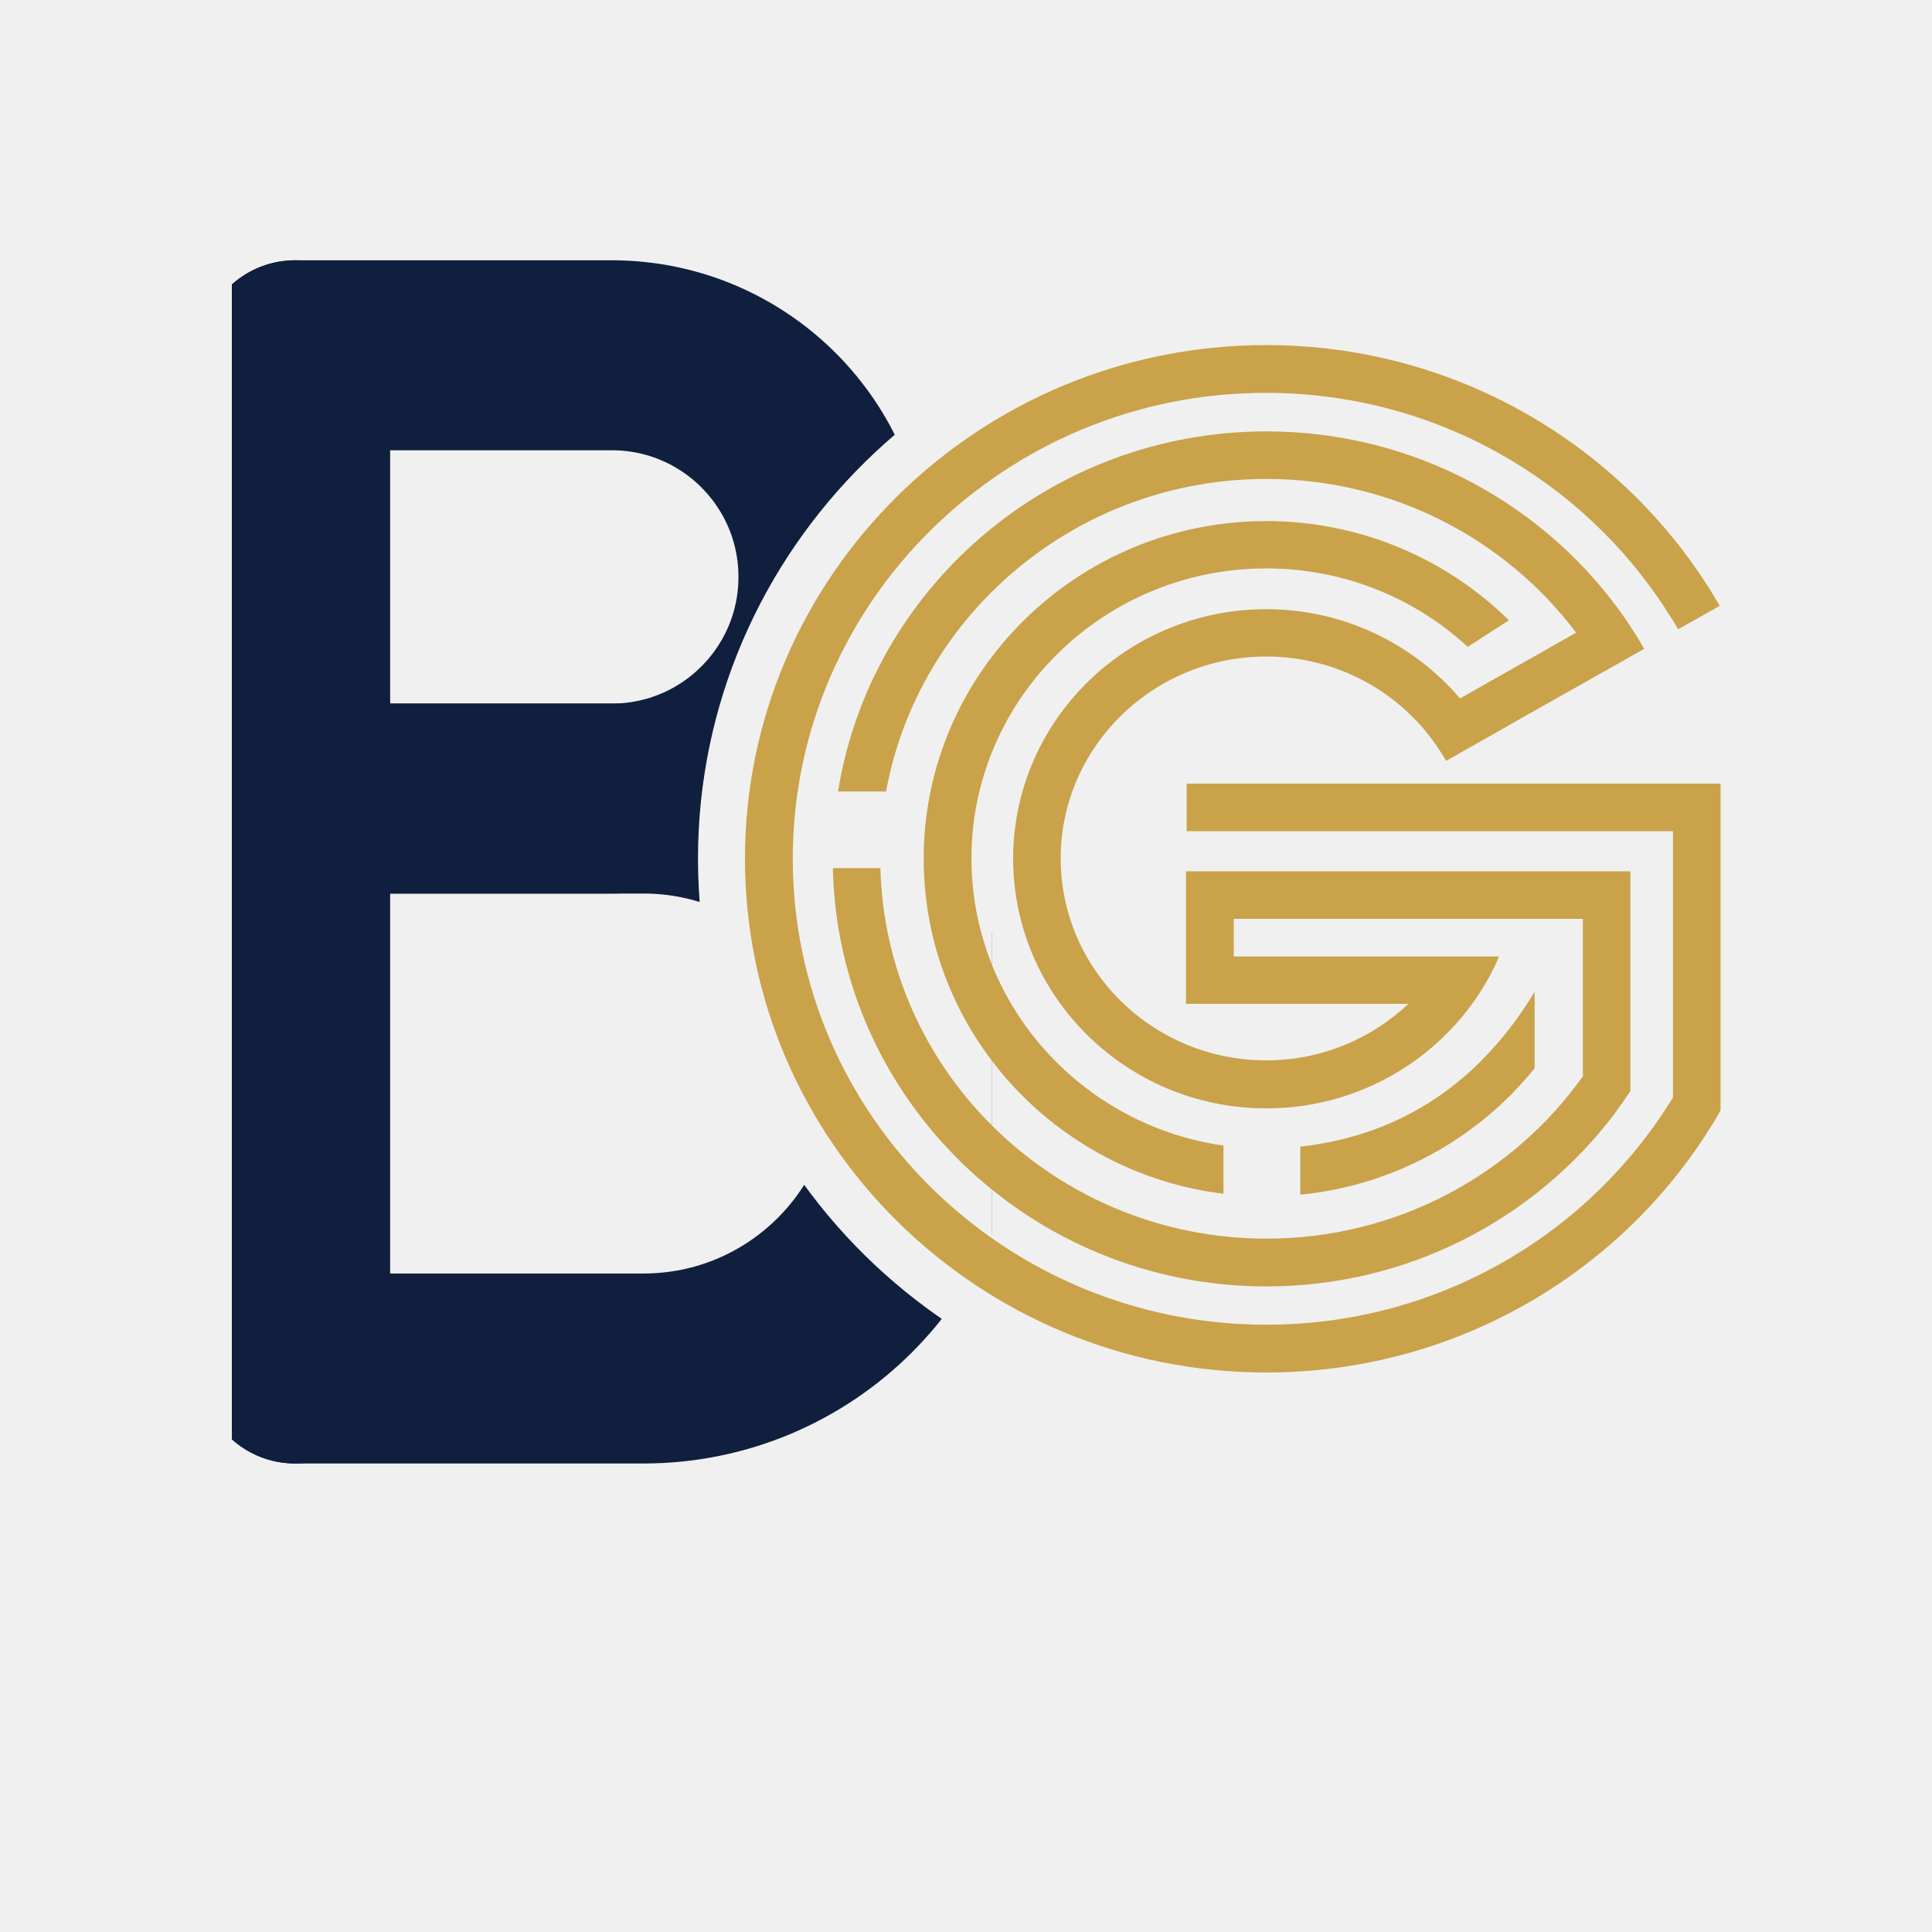
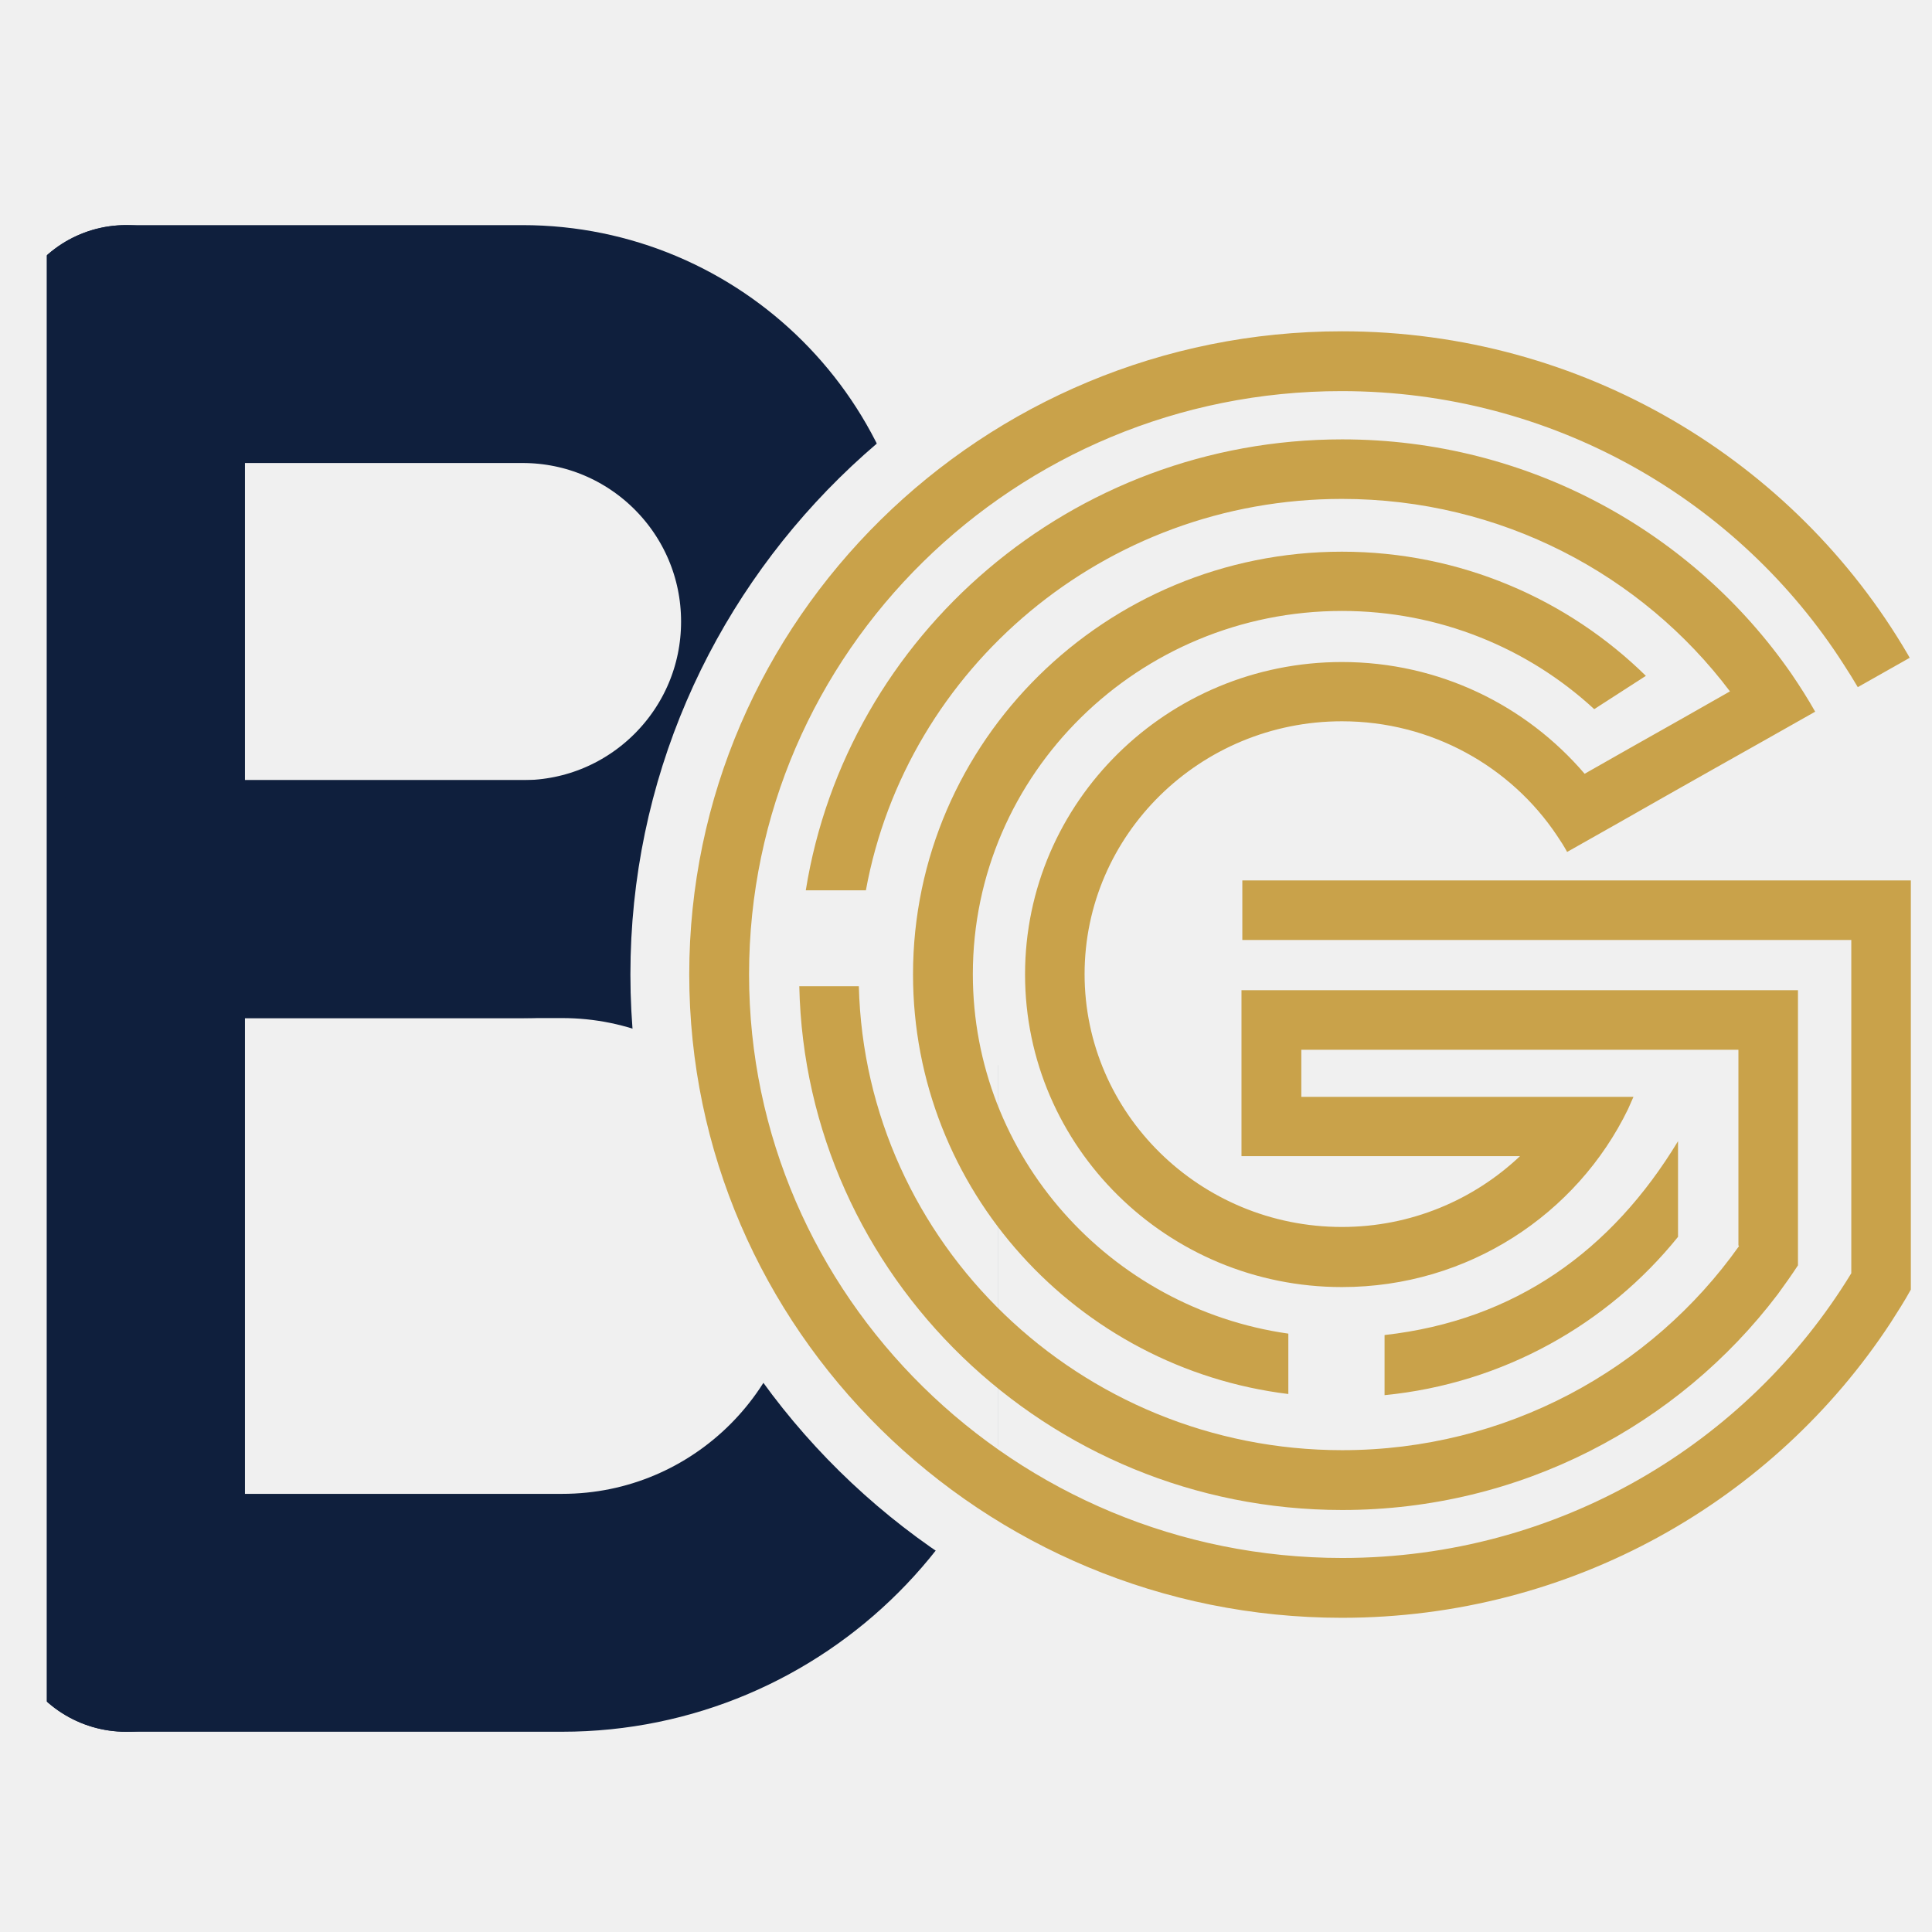
- <svg xmlns="http://www.w3.org/2000/svg" viewBox="0 0 288 288">
-   <g transform="translate(12.0,44.0) scale(2.0)">
+ <svg xmlns="http://www.w3.org/2000/svg" viewBox="0 0 230 230">
+   <g transform="translate(-17.0,32.0) scale(2.0)">
    <mask id="m69">
      <rect x="-10" y="-20" width="170" height="130" fill="white" />
      <g transform="translate(44,-1) scale(0.16797)" fill="black" stroke="black" stroke-width="41.7" stroke-linejoin="round">
        <path d="M279.3,383.8v21.3c42-4.1,79.1-25.2,104-56.1v-33.9C359.8,353.9,325.6,378.6,279.3,383.8z M264.2,106.2 c-83.8,0-152,67.2-152,149.8c0,76.3,58.1,139.5,133,148.7v-21.4c-63.2-9-111.8-62.8-111.8-127.4c0-71,58.7-128.7,130.8-128.7 c34.5,0,66,13.2,89.4,34.8l18.3-11.8C344.3,123.1,306.2,106.2,264.2,106.2z" />
        <path d="M465.8,222.7v145c-2.2,4-4.7,7.9-7.2,11.8c-41.2,62.8-112.9,104.5-194.4,104.5 c-127.5,0-231.3-102.2-231.3-228c0-125.7,103.8-227.9,231.3-227.9c85.5,0,160.4,46,200.4,114.3c0.3,0.5,0.5,0.9,0.8,1.4 l-18.4,10.4c-1.6-2.7-3.2-5.3-4.9-7.9c-37.2-58.2-103.1-97-178-97C148.4,49.2,54.1,142,54.1,256c0,114,94.3,206.8,210.2,206.8 c76.5,0,143.6-40.5,180.4-100.9V243.8H228.9v-21.1H465.8z" />
        <path d="M228.7,261.6h197.1v97.5c-2.3,3.5-4.7,6.9-7.2,10.3c-35.1,46.3-91.2,76.4-154.3,76.4 c-104.7,0-190.2-82.9-192.4-185.6h21.1c2.3,91,78.3,164.4,171.3,164.4c58.1,0,109.6-28.6,140.6-72.3l-0.2-0.3v-69.3H249.8v16.7 h117.7c-0.6,1.4-1.3,2.9-1.9,4.3c-18.1,37.3-56.7,63.1-101.4,63.1c-61.9,0-112.3-49.7-112.3-110.8c0-61.1,50.4-110.7,112.3-110.7 c34.5,0,65.3,15.4,86,39.6l16.2-9.2l18.6-10.5l16.7-9.5c-31.2-41.4-81.2-68.2-137.5-68.2c-84.1,0-154.3,60-168.7,138.7H74.2 c14.5-90.5,94.3-159.8,190.1-159.8c66.1,0,124.5,33,159.2,83.1c3,4.4,5.8,8.8,8.4,13.4l-18.4,10.4l-16.7,9.4l-18.4,10.4l-16,9.1 L344,212.6c-1.1-2-2.3-3.9-3.6-5.8c-16.3-24.4-44.4-40.5-76.2-40.5c-50.3,0-91.2,40.2-91.2,89.6c0,49.4,40.9,89.6,91.2,89.6 c24.5,0,46.7-9.6,63.1-25.1h-98.7V261.6z" />
      </g>
    </mask>
    <g mask="url(#m69)">
      <g transform="translate(16,80) scale(1.18) translate(-16,-80)" fill="none" stroke="#0f1f3d" stroke-width="12" stroke-linecap="round" stroke-linejoin="round">
        <path d="M16 16 V80" />
        <path d="M16 16 H36 a14 14 0 0 1 0 28 H16" />
        <path d="M16 44 H38 a18 18 0 0 1 0 36 H16" />
      </g>
    </g>
    <g transform="translate(44,-1) scale(0.16797)" fill="#c9a24a">
      <path d="M279.3,383.8v21.3c42-4.1,79.1-25.2,104-56.1v-33.9C359.8,353.9,325.6,378.6,279.3,383.8z M264.2,106.2 c-83.8,0-152,67.2-152,149.8c0,76.3,58.1,139.5,133,148.7v-21.4c-63.2-9-111.8-62.8-111.8-127.4c0-71,58.7-128.7,130.8-128.7 c34.5,0,66,13.2,89.4,34.8l18.3-11.8C344.3,123.1,306.2,106.2,264.2,106.2z" />
      <path d="M465.8,222.7v145c-2.2,4-4.7,7.9-7.2,11.8c-41.2,62.8-112.9,104.5-194.4,104.5 c-127.5,0-231.3-102.2-231.3-228c0-125.7,103.8-227.9,231.3-227.9c85.5,0,160.4,46,200.4,114.3c0.3,0.5,0.5,0.9,0.8,1.4 l-18.4,10.4c-1.6-2.7-3.2-5.3-4.9-7.9c-37.2-58.2-103.1-97-178-97C148.4,49.2,54.1,142,54.1,256c0,114,94.3,206.8,210.2,206.8 c76.5,0,143.6-40.5,180.4-100.9V243.8H228.9v-21.1H465.8z" />
      <path d="M228.7,261.6h197.1v97.5c-2.3,3.5-4.7,6.9-7.2,10.3c-35.1,46.3-91.2,76.4-154.3,76.4 c-104.7,0-190.2-82.9-192.4-185.6h21.1c2.3,91,78.3,164.4,171.3,164.4c58.1,0,109.6-28.6,140.6-72.3l-0.2-0.3v-69.3H249.8v16.7 h117.7c-0.6,1.4-1.3,2.9-1.9,4.3c-18.1,37.3-56.7,63.1-101.4,63.1c-61.9,0-112.3-49.7-112.3-110.8c0-61.1,50.4-110.7,112.3-110.7 c34.5,0,65.3,15.4,86,39.6l16.2-9.2l18.6-10.5l16.7-9.5c-31.2-41.4-81.2-68.2-137.5-68.2c-84.1,0-154.3,60-168.7,138.7H74.2 c14.5-90.5,94.3-159.8,190.1-159.8c66.1,0,124.5,33,159.2,83.1c3,4.4,5.8,8.8,8.4,13.4l-18.4,10.4l-16.7,9.4l-18.4,10.4l-16,9.1 L344,212.6c-1.1-2-2.3-3.9-3.6-5.8c-16.3-24.4-44.4-40.5-76.2-40.5c-50.3,0-91.2,40.2-91.2,89.6c0,49.4,40.9,89.6,91.2,89.6 c24.5,0,46.7-9.6,63.1-25.1h-98.7V261.6z" />
    </g>
  </g>
</svg>
